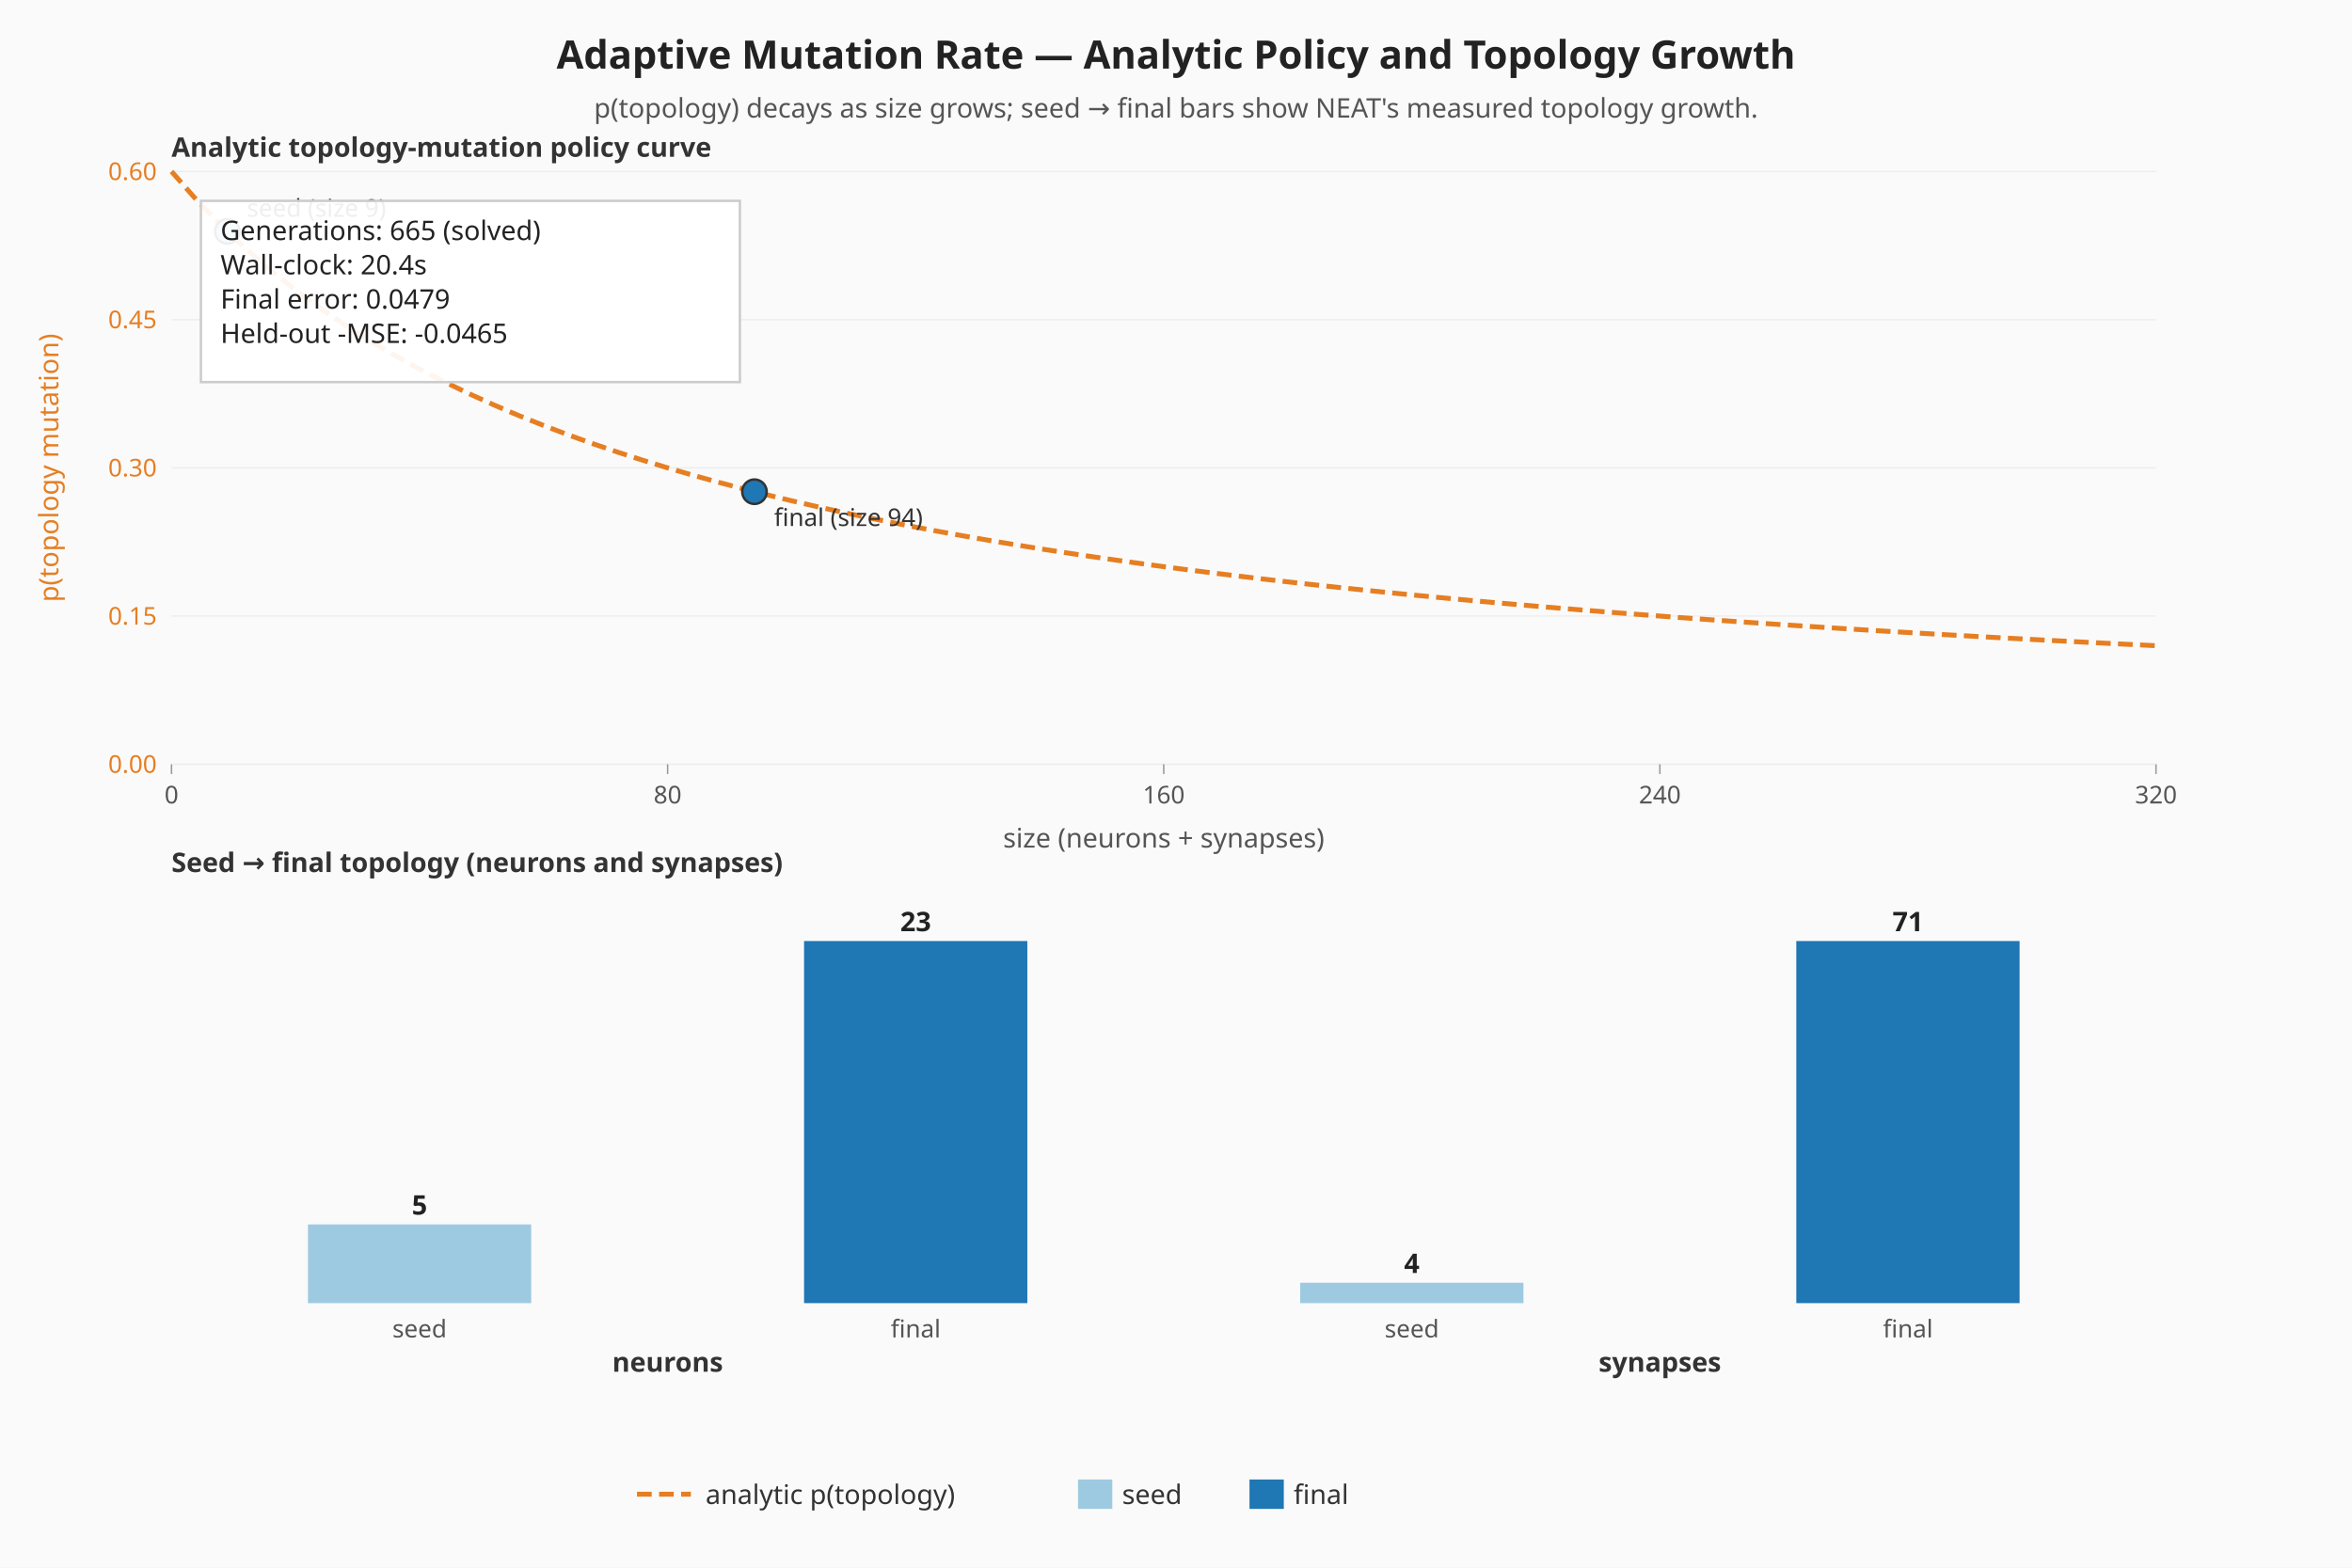
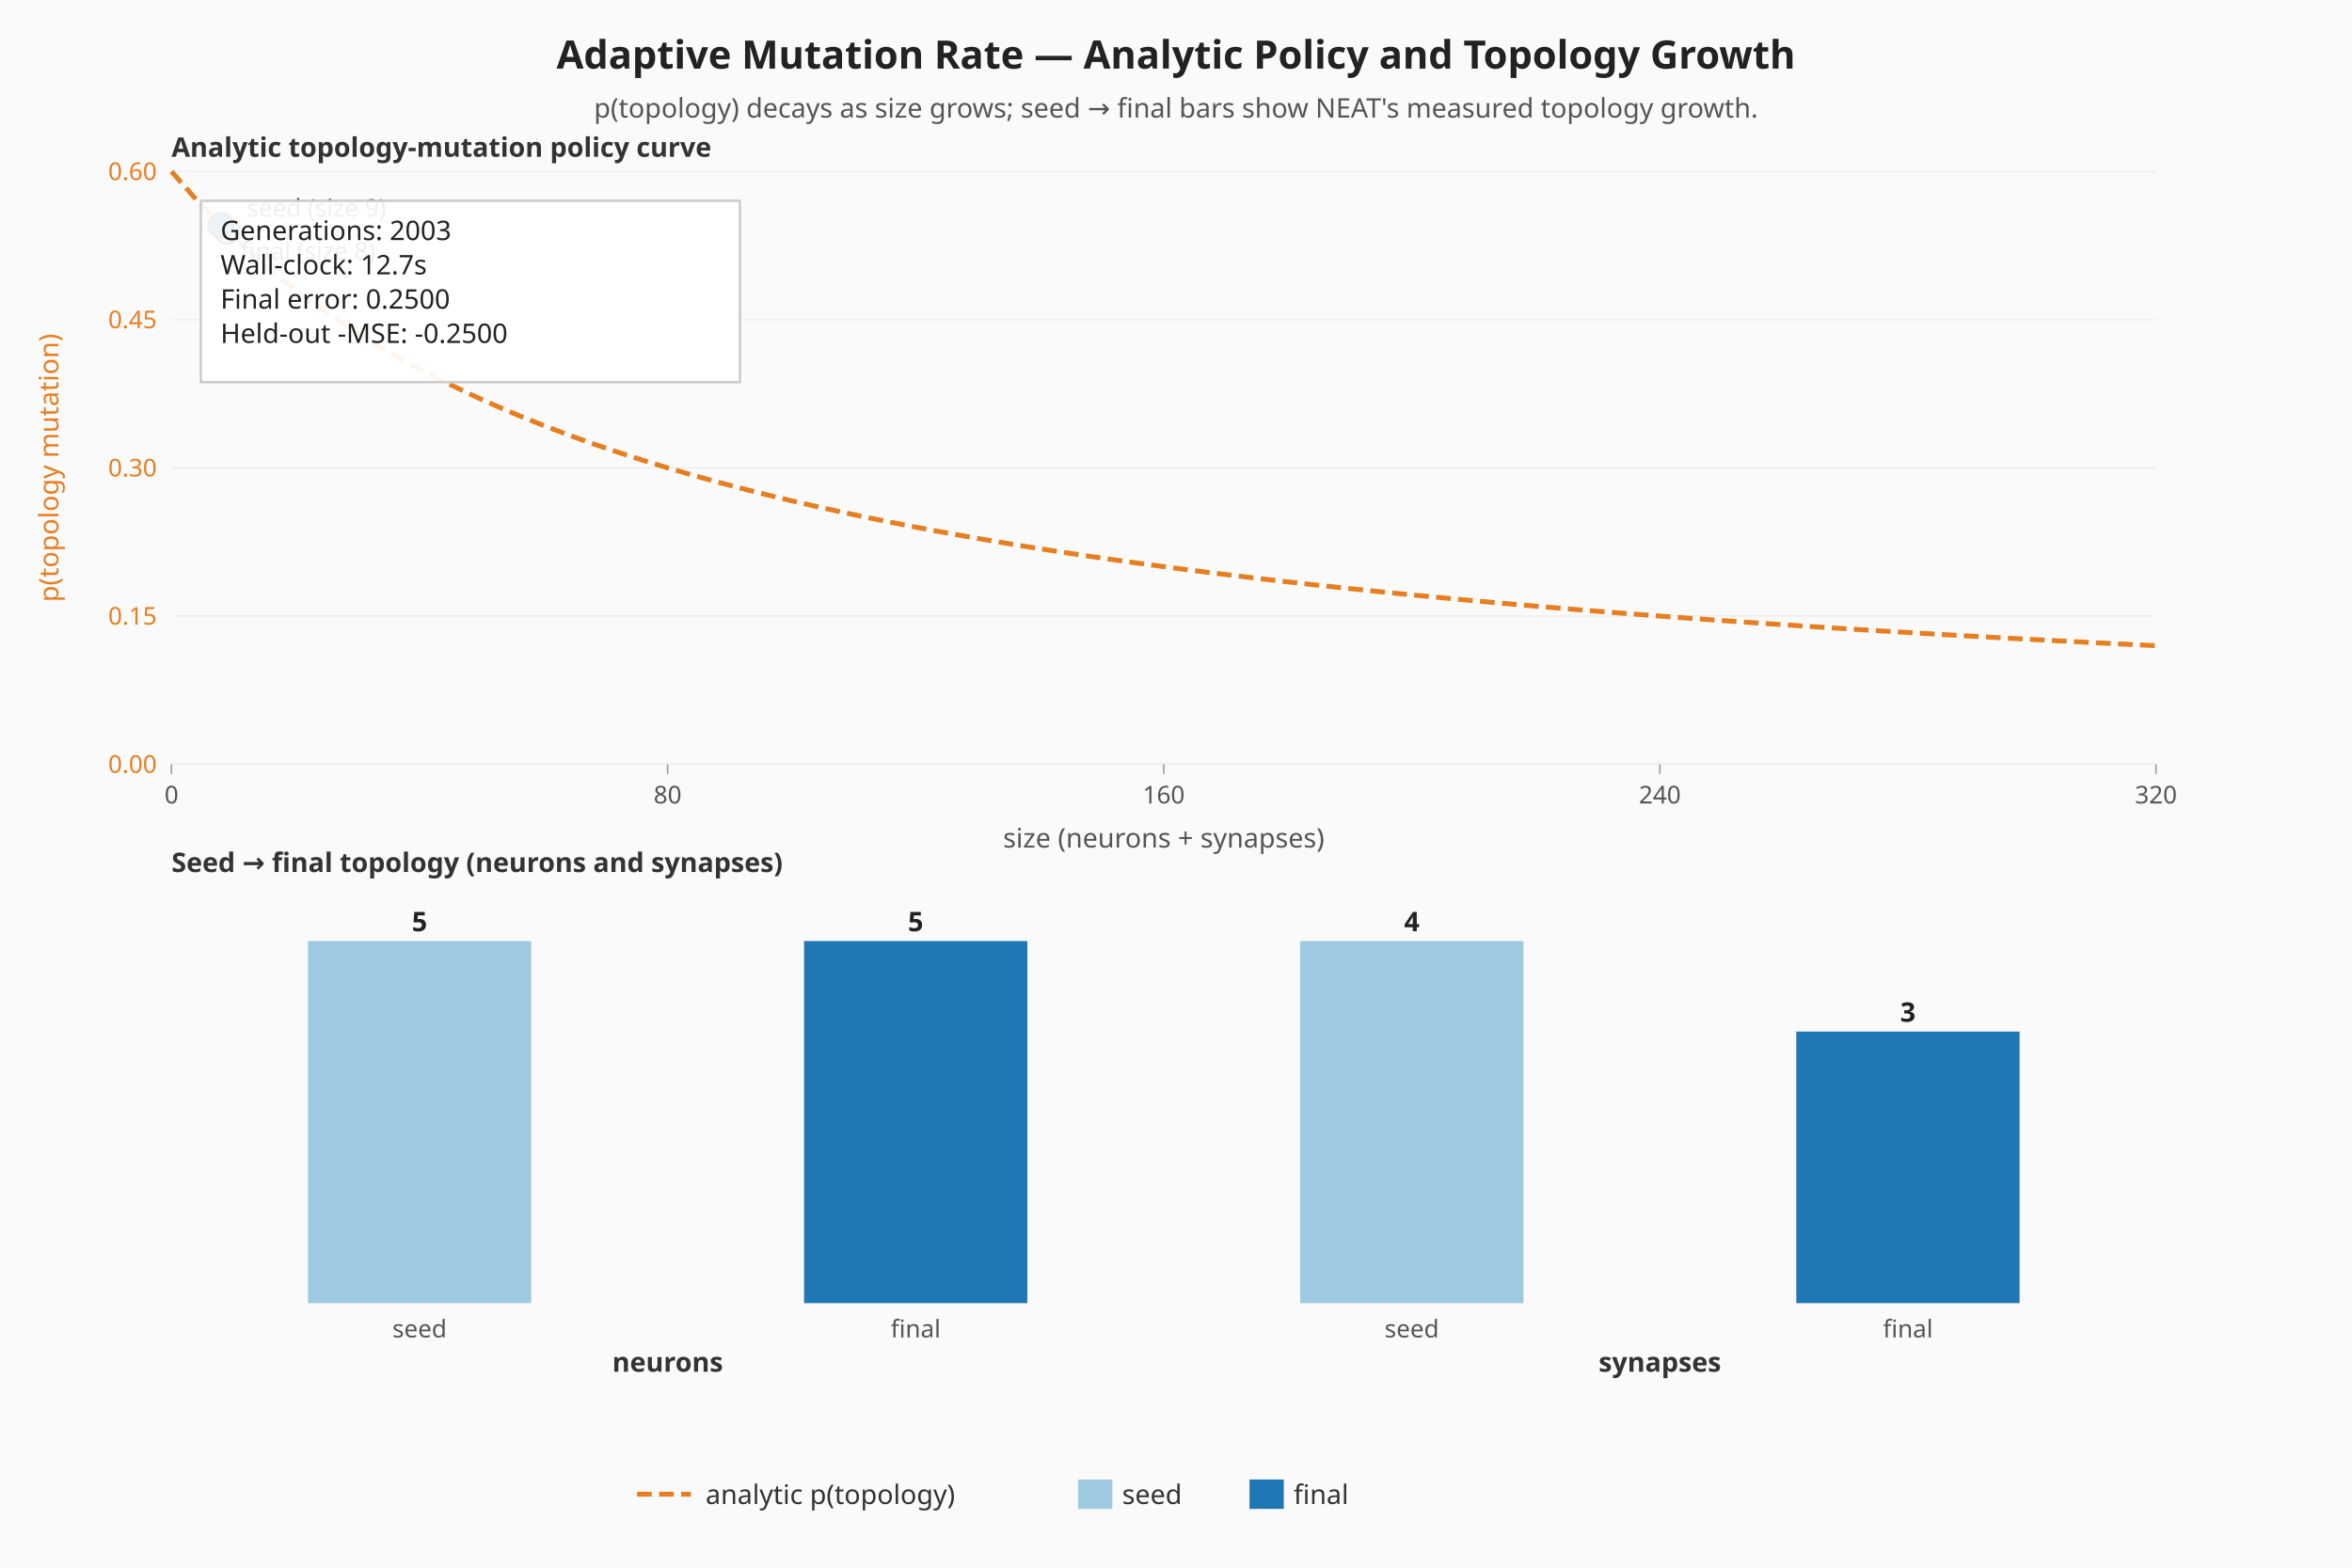
<svg xmlns="http://www.w3.org/2000/svg" viewBox="0 0 960 640" width="960" height="640" role="img" aria-label="Adaptive mutation — analytic policy curve and seed-vs-final topology">
  <rect width="960" height="640" fill="#fafafa" />
  <text x="480" y="28" text-anchor="middle" font-family="sans-serif" font-size="16" font-weight="bold" fill="#222">Adaptive Mutation Rate — Analytic Policy and Topology Growth</text>
  <text x="480" y="48" text-anchor="middle" font-family="sans-serif" font-size="11" fill="#555">p(topology) decays as size grows; seed → final bars show NEAT's measured topology growth.</text>
  <line x1="70.00" y1="312.00" x2="880.00" y2="312.00" stroke="#eeeeee" stroke-width="0.6" />
  <text x="64.00" y="315.50" text-anchor="end" font-family="sans-serif" font-size="10" fill="#e67e22">0.00</text>
  <line x1="70.00" y1="251.50" x2="880.00" y2="251.50" stroke="#eeeeee" stroke-width="0.6" />
  <text x="64.00" y="255.00" text-anchor="end" font-family="sans-serif" font-size="10" fill="#e67e22">0.15</text>
  <line x1="70.00" y1="191.00" x2="880.00" y2="191.00" stroke="#eeeeee" stroke-width="0.6" />
  <text x="64.00" y="194.50" text-anchor="end" font-family="sans-serif" font-size="10" fill="#e67e22">0.30</text>
  <line x1="70.00" y1="130.50" x2="880.00" y2="130.50" stroke="#eeeeee" stroke-width="0.6" />
  <text x="64.00" y="134.00" text-anchor="end" font-family="sans-serif" font-size="10" fill="#e67e22">0.45</text>
  <line x1="70.00" y1="70.00" x2="880.00" y2="70.00" stroke="#eeeeee" stroke-width="0.6" />
  <text x="64.00" y="73.50" text-anchor="end" font-family="sans-serif" font-size="10" fill="#e67e22">0.60</text>
  <line x1="70.00" y1="312.00" x2="70.00" y2="316.00" stroke="#999999" stroke-width="0.6" />
  <text x="70.00" y="328.00" text-anchor="middle" font-family="sans-serif" font-size="10" fill="#555">0</text>
  <line x1="272.50" y1="312.00" x2="272.50" y2="316.00" stroke="#999999" stroke-width="0.6" />
  <text x="272.50" y="328.00" text-anchor="middle" font-family="sans-serif" font-size="10" fill="#555">80</text>
  <line x1="475.00" y1="312.00" x2="475.00" y2="316.00" stroke="#999999" stroke-width="0.6" />
  <text x="475.00" y="328.00" text-anchor="middle" font-family="sans-serif" font-size="10" fill="#555">160</text>
  <line x1="677.50" y1="312.00" x2="677.50" y2="316.00" stroke="#999999" stroke-width="0.6" />
  <text x="677.50" y="328.00" text-anchor="middle" font-family="sans-serif" font-size="10" fill="#555">240</text>
  <line x1="880.00" y1="312.00" x2="880.00" y2="316.00" stroke="#999999" stroke-width="0.6" />
  <text x="880.00" y="328.00" text-anchor="middle" font-family="sans-serif" font-size="10" fill="#555">320</text>
  <text x="20.00" y="191.00" text-anchor="middle" dominant-baseline="middle" transform="rotate(-90 20.00 191.00)" font-family="sans-serif" font-size="11" fill="#e67e22">p(topology mutation)</text>
  <text x="475.00" y="346.00" text-anchor="middle" font-family="sans-serif" font-size="11" fill="#555">size (neurons + synapses)</text>
  <polyline class="topology-rate" fill="none" stroke="#e67e22" stroke-width="2" stroke-dasharray="6 3" points="70.00,70.00 80.13,81.52 90.25,92.00 100.38,101.57 110.50,110.33 120.63,118.40 130.75,125.85 140.88,132.74 151.00,139.14 161.13,145.10 171.25,150.67 181.38,155.87 191.50,160.75 201.63,165.33 211.75,169.65 221.88,173.71 232.00,177.56 242.13,181.19 252.25,184.63 262.38,187.90 272.50,191.00 282.63,193.95 292.75,196.76 302.88,199.44 313.00,202.00 323.13,204.44 333.25,206.78 343.38,209.02 353.50,211.17 363.63,213.22 373.75,215.20 383.88,217.10 394.00,218.92 404.13,220.68 414.25,222.37 424.38,224.00 434.50,225.57 444.63,227.09 454.75,228.55 464.88,229.97 475.00,231.33 485.12,232.66 495.25,233.94 505.38,235.17 515.50,236.38 525.63,237.54 535.75,238.67 545.88,239.76 556.00,240.82 566.13,241.86 576.25,242.86 586.38,243.83 596.50,244.78 606.63,245.70 616.75,246.59 626.88,247.47 637.00,248.32 647.13,249.14 657.25,249.95 667.38,250.73 677.50,251.50 687.63,252.25 697.75,252.98 707.88,253.69 718.00,254.38 728.13,255.06 738.25,255.72 748.38,256.37 758.50,257.00 768.63,257.62 778.75,258.22 788.88,258.81 799.00,259.39 809.13,259.96 819.25,260.51 829.38,261.05 839.50,261.58 849.63,262.10 859.75,262.61 869.88,263.11 880.00,263.60" />
  <circle class="seed-mark" cx="92.78" cy="94.47" r="5" fill="#9ecae1" stroke="#333" stroke-width="1" />
  <text x="100.78" y="88.47" font-family="sans-serif" font-size="10" fill="#333">seed (size 9)</text>
-   <circle class="final-mark" cx="307.94" cy="200.74" r="5" fill="#1f77b4" stroke="#333" stroke-width="1" />
-   <text x="315.94" y="214.74" font-family="sans-serif" font-size="10" fill="#333">final (size 94)</text>
+   <circle class="final-mark" cx="90.25" cy="92.00" r="5" fill="#1f77b4" stroke="#333" stroke-width="1" />
+   <text x="98.25" y="106.00" font-family="sans-serif" font-size="10" fill="#333">final (size 8)</text>
  <text x="70.00" y="64.00" font-family="sans-serif" font-size="11" font-weight="bold" fill="#333">Analytic topology-mutation policy curve</text>
  <text x="70.00" y="356.00" font-family="sans-serif" font-size="11" font-weight="bold" fill="#333">Seed → final topology (neurons and synapses)</text>
  <g class="seed-vs-final">
-     <rect class="topo-bar topo-bar-seed-neurons" x="125.69" y="499.86" width="91.13" height="32.14" fill="#9ecae1" />
-     <text x="171.25" y="495.86" text-anchor="middle" font-family="sans-serif" font-size="11" font-weight="bold" fill="#222">5</text>
+     <rect class="topo-bar topo-bar-seed-neurons" x="125.69" y="384.17" width="91.13" height="147.83" fill="#9ecae1" />
+     <text x="171.25" y="380.17" text-anchor="middle" font-family="sans-serif" font-size="11" font-weight="bold" fill="#222">5</text>
    <text x="171.25" y="546.00" text-anchor="middle" font-family="sans-serif" font-size="10" fill="#555">seed</text>
    <rect class="topo-bar topo-bar-final-neurons" x="328.19" y="384.17" width="91.13" height="147.83" fill="#1f77b4" />
-     <text x="373.75" y="380.17" text-anchor="middle" font-family="sans-serif" font-size="11" font-weight="bold" fill="#222">23</text>
+     <text x="373.75" y="380.17" text-anchor="middle" font-family="sans-serif" font-size="11" font-weight="bold" fill="#222">5</text>
    <text x="373.75" y="546.00" text-anchor="middle" font-family="sans-serif" font-size="10" fill="#555">final</text>
    <text x="272.50" y="560.00" text-anchor="middle" font-family="sans-serif" font-size="11" font-weight="bold" fill="#333">neurons</text>
-     <rect class="topo-bar topo-bar-seed-synapses" x="530.69" y="523.67" width="91.13" height="8.33" fill="#9ecae1" />
-     <text x="576.25" y="519.67" text-anchor="middle" font-family="sans-serif" font-size="11" font-weight="bold" fill="#222">4</text>
+     <rect class="topo-bar topo-bar-seed-synapses" x="530.69" y="384.17" width="91.13" height="147.83" fill="#9ecae1" />
+     <text x="576.25" y="380.17" text-anchor="middle" font-family="sans-serif" font-size="11" font-weight="bold" fill="#222">4</text>
    <text x="576.25" y="546.00" text-anchor="middle" font-family="sans-serif" font-size="10" fill="#555">seed</text>
-     <rect class="topo-bar topo-bar-final-synapses" x="733.19" y="384.17" width="91.13" height="147.83" fill="#1f77b4" />
-     <text x="778.75" y="380.17" text-anchor="middle" font-family="sans-serif" font-size="11" font-weight="bold" fill="#222">71</text>
+     <rect class="topo-bar topo-bar-final-synapses" x="733.19" y="421.13" width="91.13" height="110.87" fill="#1f77b4" />
+     <text x="778.75" y="417.13" text-anchor="middle" font-family="sans-serif" font-size="11" font-weight="bold" fill="#222">3</text>
    <text x="778.75" y="546.00" text-anchor="middle" font-family="sans-serif" font-size="10" fill="#555">final</text>
    <text x="677.50" y="560.00" text-anchor="middle" font-family="sans-serif" font-size="11" font-weight="bold" fill="#333">synapses</text>
  </g>
  <rect x="82.00" y="82.00" width="220" height="74" fill="#ffffff" fill-opacity="0.92" stroke="#cccccc" />
-   <text x="90.00" y="98.00" font-family="sans-serif" font-size="11" fill="#222">Generations: 665 (solved)</text>
-   <text x="90.00" y="112.00" font-family="sans-serif" font-size="11" fill="#222">Wall-clock: 20.4s</text>
-   <text x="90.00" y="126.00" font-family="sans-serif" font-size="11" fill="#222">Final error: 0.0479</text>
-   <text x="90.00" y="140.00" font-family="sans-serif" font-size="11" fill="#222">Held-out -MSE: -0.0465</text>
+   <text x="90.00" y="98.00" font-family="sans-serif" font-size="11" fill="#222">Generations: 2003</text>
+   <text x="90.00" y="112.00" font-family="sans-serif" font-size="11" fill="#222">Wall-clock: 12.7s</text>
+   <text x="90.00" y="126.00" font-family="sans-serif" font-size="11" fill="#222">Final error: 0.2500</text>
+   <text x="90.00" y="140.00" font-family="sans-serif" font-size="11" fill="#222">Held-out -MSE: -0.2500</text>
  <g class="legend" font-family="sans-serif" font-size="11" fill="#333">
    <line x1="260" y1="610" x2="282" y2="610" stroke="#e67e22" stroke-width="2" stroke-dasharray="6 3" />
    <text x="288" y="614">analytic p(topology)</text>
    <rect x="440" y="604" width="14" height="12" fill="#9ecae1" />
    <text x="458" y="614">seed</text>
    <rect x="510" y="604" width="14" height="12" fill="#1f77b4" />
    <text x="528" y="614">final</text>
  </g>
</svg>
